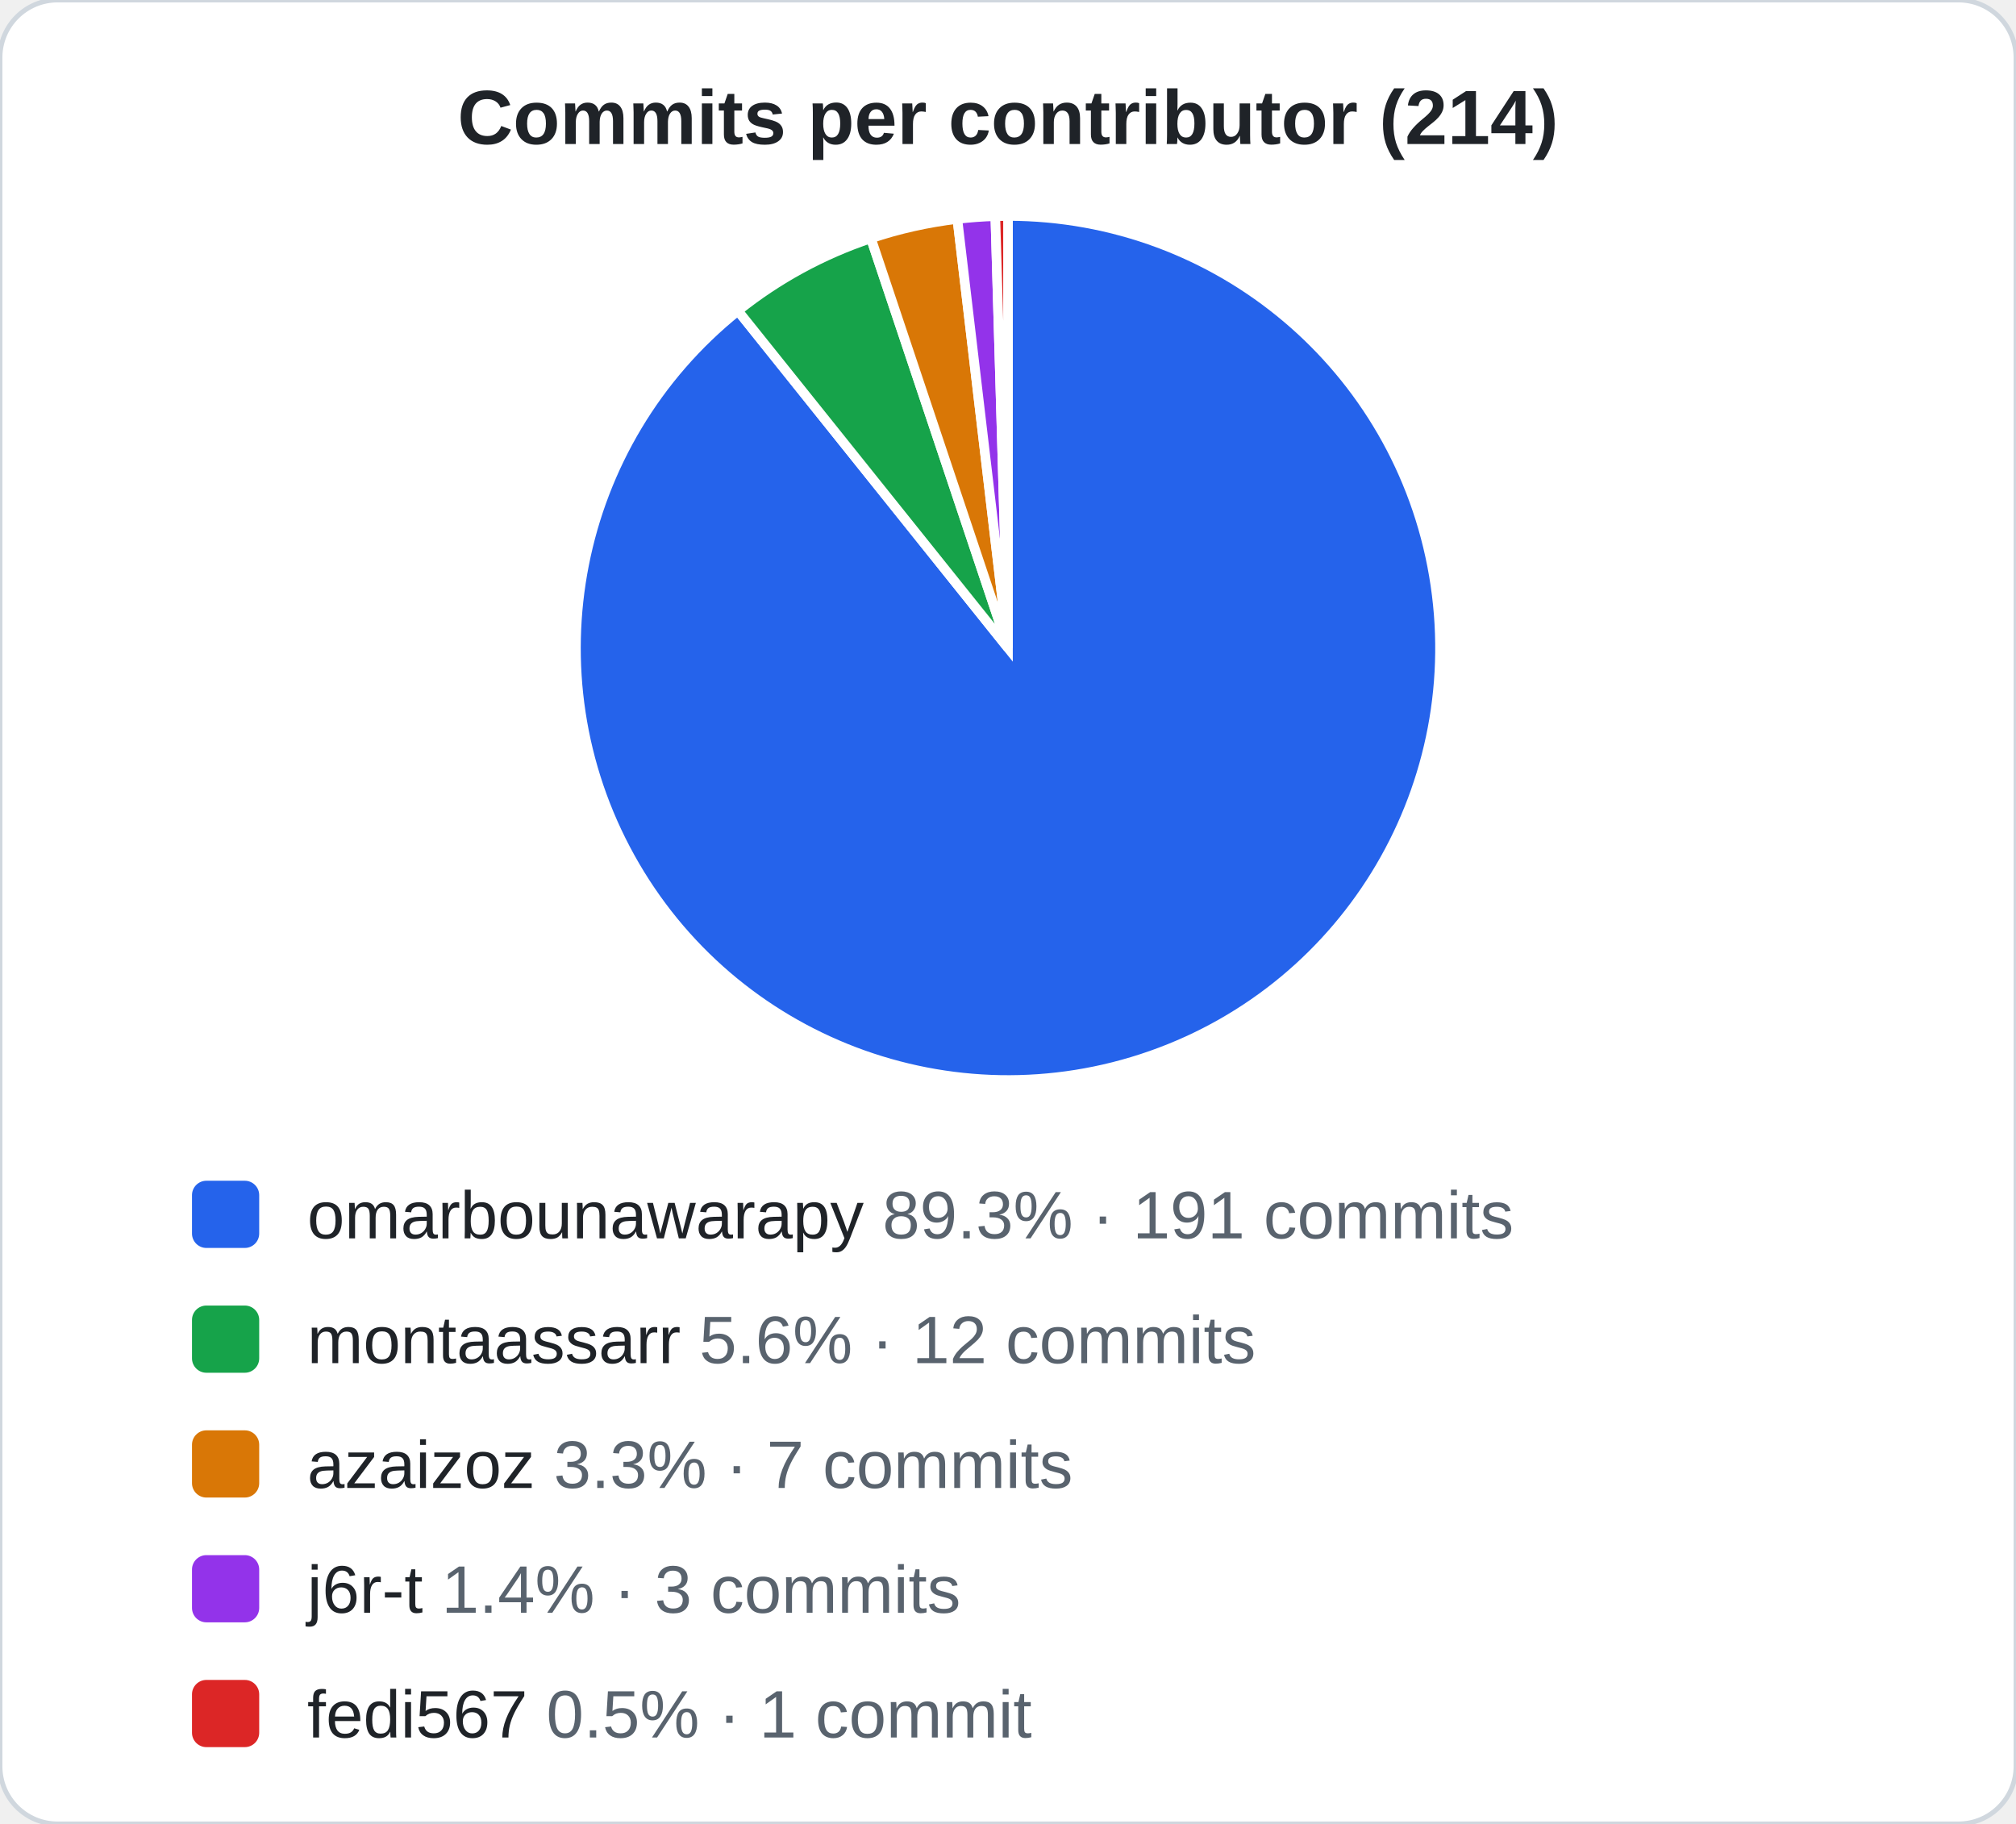
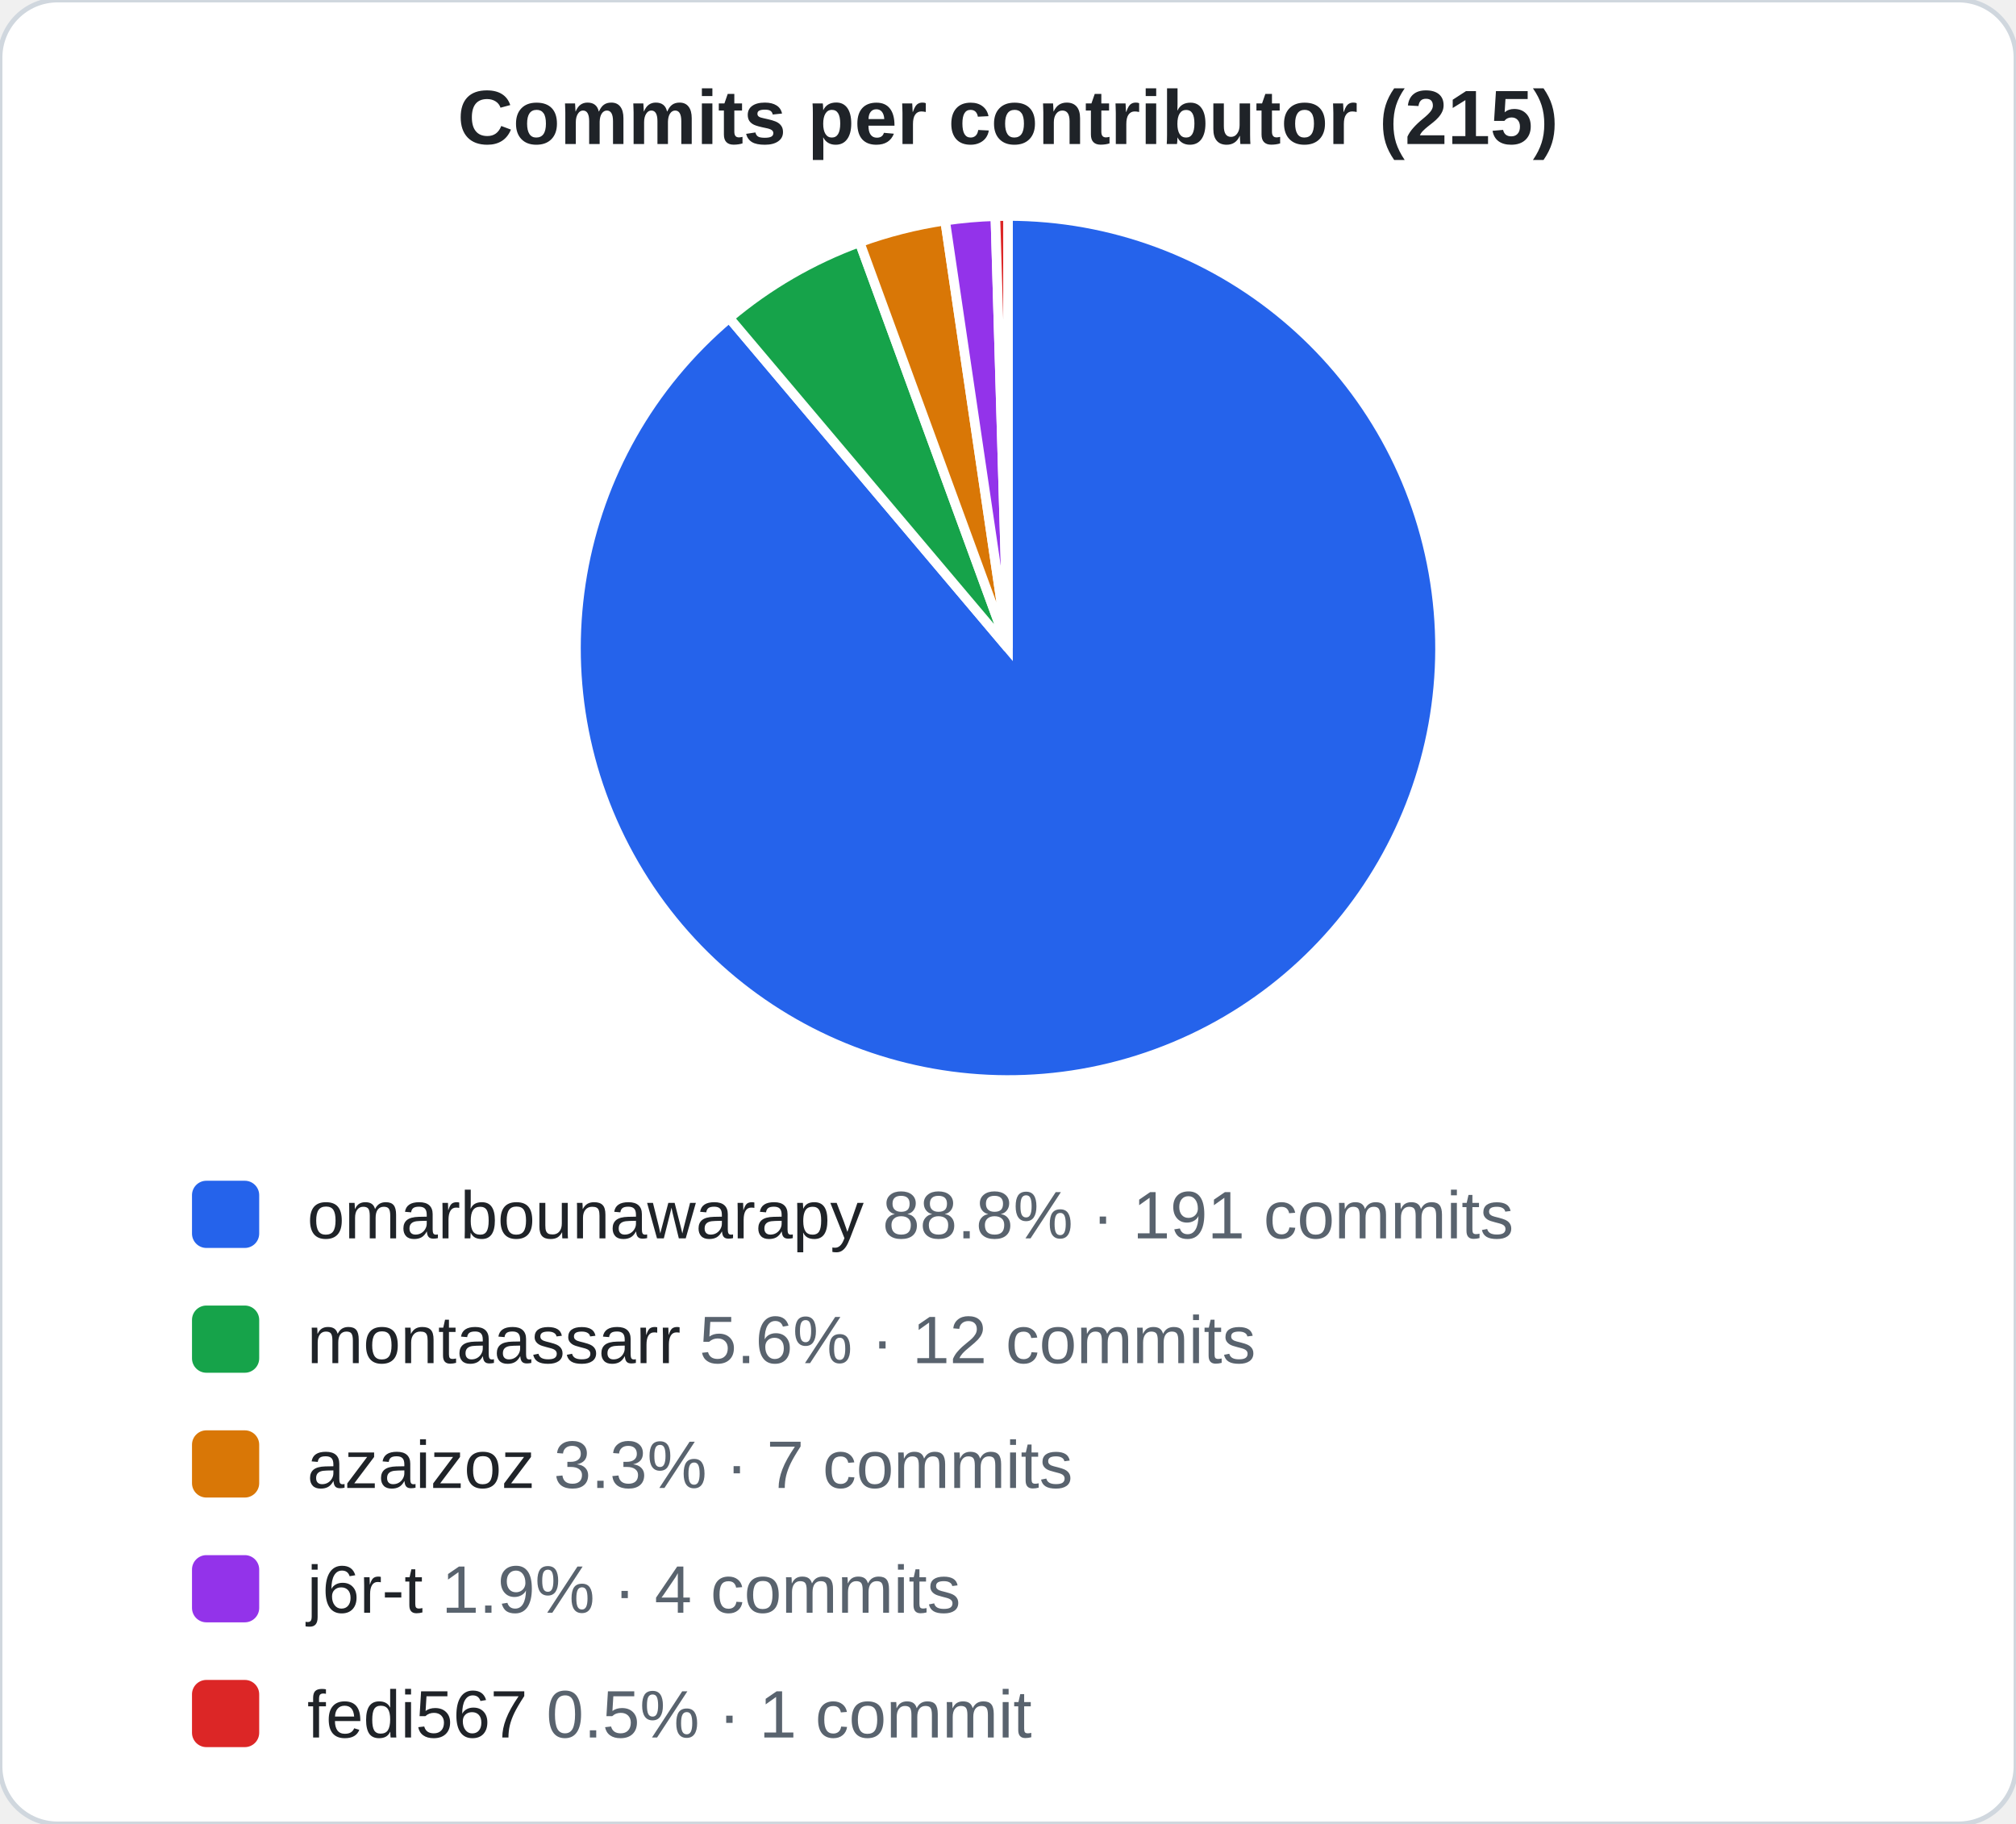
<svg xmlns="http://www.w3.org/2000/svg" width="420" height="380" viewBox="0 0 420 380" role="img" aria-labelledby="t">
  <rect width="420" height="380" rx="12" fill="#ffffff" stroke="#d0d7de" />
-   <text x="210" y="30" text-anchor="middle" font-family="Arial,Helvetica,sans-serif" font-size="16" font-weight="700" fill="#1f2328">Commits per contributor (214)</text>
-   <path d="M210.0,135.0 L210.00,45.00 A90,90 0 1 1 153.74,64.75 Z" fill="#2563eb" stroke="#ffffff" stroke-width="2" />
+   <text x="210" y="30" text-anchor="middle" font-family="Arial,Helvetica,sans-serif" font-size="16" font-weight="700" fill="#1f2328">Commits per contributor (215)</text>
+   <path d="M210.0,135.0 L210.00,45.00 A90,90 0 1 1 151.93,66.24 Z" fill="#2563eb" stroke="#ffffff" stroke-width="2" />
  <rect x="40" y="246" width="14" height="14" rx="3" fill="#2563eb" />
-   <text x="64" y="258" font-family="Arial,Helvetica,sans-serif" font-size="14" fill="#1f2328">omarbounawarapy <tspan fill="#59636e">89.3% · 191 commits</tspan>
+   <text x="64" y="258" font-family="Arial,Helvetica,sans-serif" font-size="14" fill="#1f2328">omarbounawarapy <tspan fill="#59636e">88.8% · 191 commits</tspan>
  </text>
-   <path d="M210.0,135.0 L153.74,64.75 A90,90 0 0 1 181.44,49.65 Z" fill="#16a34a" stroke="#ffffff" stroke-width="2" />
+   <path d="M210.0,135.0 L151.93,66.24 A90,90 0 0 1 179.08,50.48 Z" fill="#16a34a" stroke="#ffffff" stroke-width="2" />
  <rect x="40" y="272" width="14" height="14" rx="3" fill="#16a34a" />
  <text x="64" y="284" font-family="Arial,Helvetica,sans-serif" font-size="14" fill="#1f2328">montaassarr <tspan fill="#59636e">5.6% · 12 commits</tspan>
  </text>
-   <path d="M210.0,135.0 L181.44,49.65 A90,90 0 0 1 199.45,45.62 Z" fill="#d97706" stroke="#ffffff" stroke-width="2" />
+   <path d="M210.0,135.0 L179.08,50.48 A90,90 0 0 1 196.90,45.96 Z" fill="#d97706" stroke="#ffffff" stroke-width="2" />
  <rect x="40" y="298" width="14" height="14" rx="3" fill="#d97706" />
  <text x="64" y="310" font-family="Arial,Helvetica,sans-serif" font-size="14" fill="#1f2328">azaizoz <tspan fill="#59636e">3.3% · 7 commits</tspan>
  </text>
-   <path d="M210.0,135.0 L199.45,45.62 A90,90 0 0 1 207.36,45.04 Z" fill="#9333ea" stroke="#ffffff" stroke-width="2" />
+   <path d="M210.0,135.0 L196.90,45.96 A90,90 0 0 1 207.37,45.04 Z" fill="#9333ea" stroke="#ffffff" stroke-width="2" />
  <rect x="40" y="324" width="14" height="14" rx="3" fill="#9333ea" />
-   <text x="64" y="336" font-family="Arial,Helvetica,sans-serif" font-size="14" fill="#1f2328">j6r-t <tspan fill="#59636e">1.4% · 3 commits</tspan>
+   <text x="64" y="336" font-family="Arial,Helvetica,sans-serif" font-size="14" fill="#1f2328">j6r-t <tspan fill="#59636e">1.9% · 4 commits</tspan>
  </text>
-   <path d="M210.0,135.0 L207.36,45.04 A90,90 0 0 1 210.00,45.00 Z" fill="#dc2626" stroke="#ffffff" stroke-width="2" />
+   <path d="M210.0,135.0 L207.37,45.04 A90,90 0 0 1 210.00,45.00 Z" fill="#dc2626" stroke="#ffffff" stroke-width="2" />
  <rect x="40" y="350" width="14" height="14" rx="3" fill="#dc2626" />
  <text x="64" y="362" font-family="Arial,Helvetica,sans-serif" font-size="14" fill="#1f2328">fedi567 <tspan fill="#59636e">0.5% · 1 commit</tspan>
  </text>
</svg>
